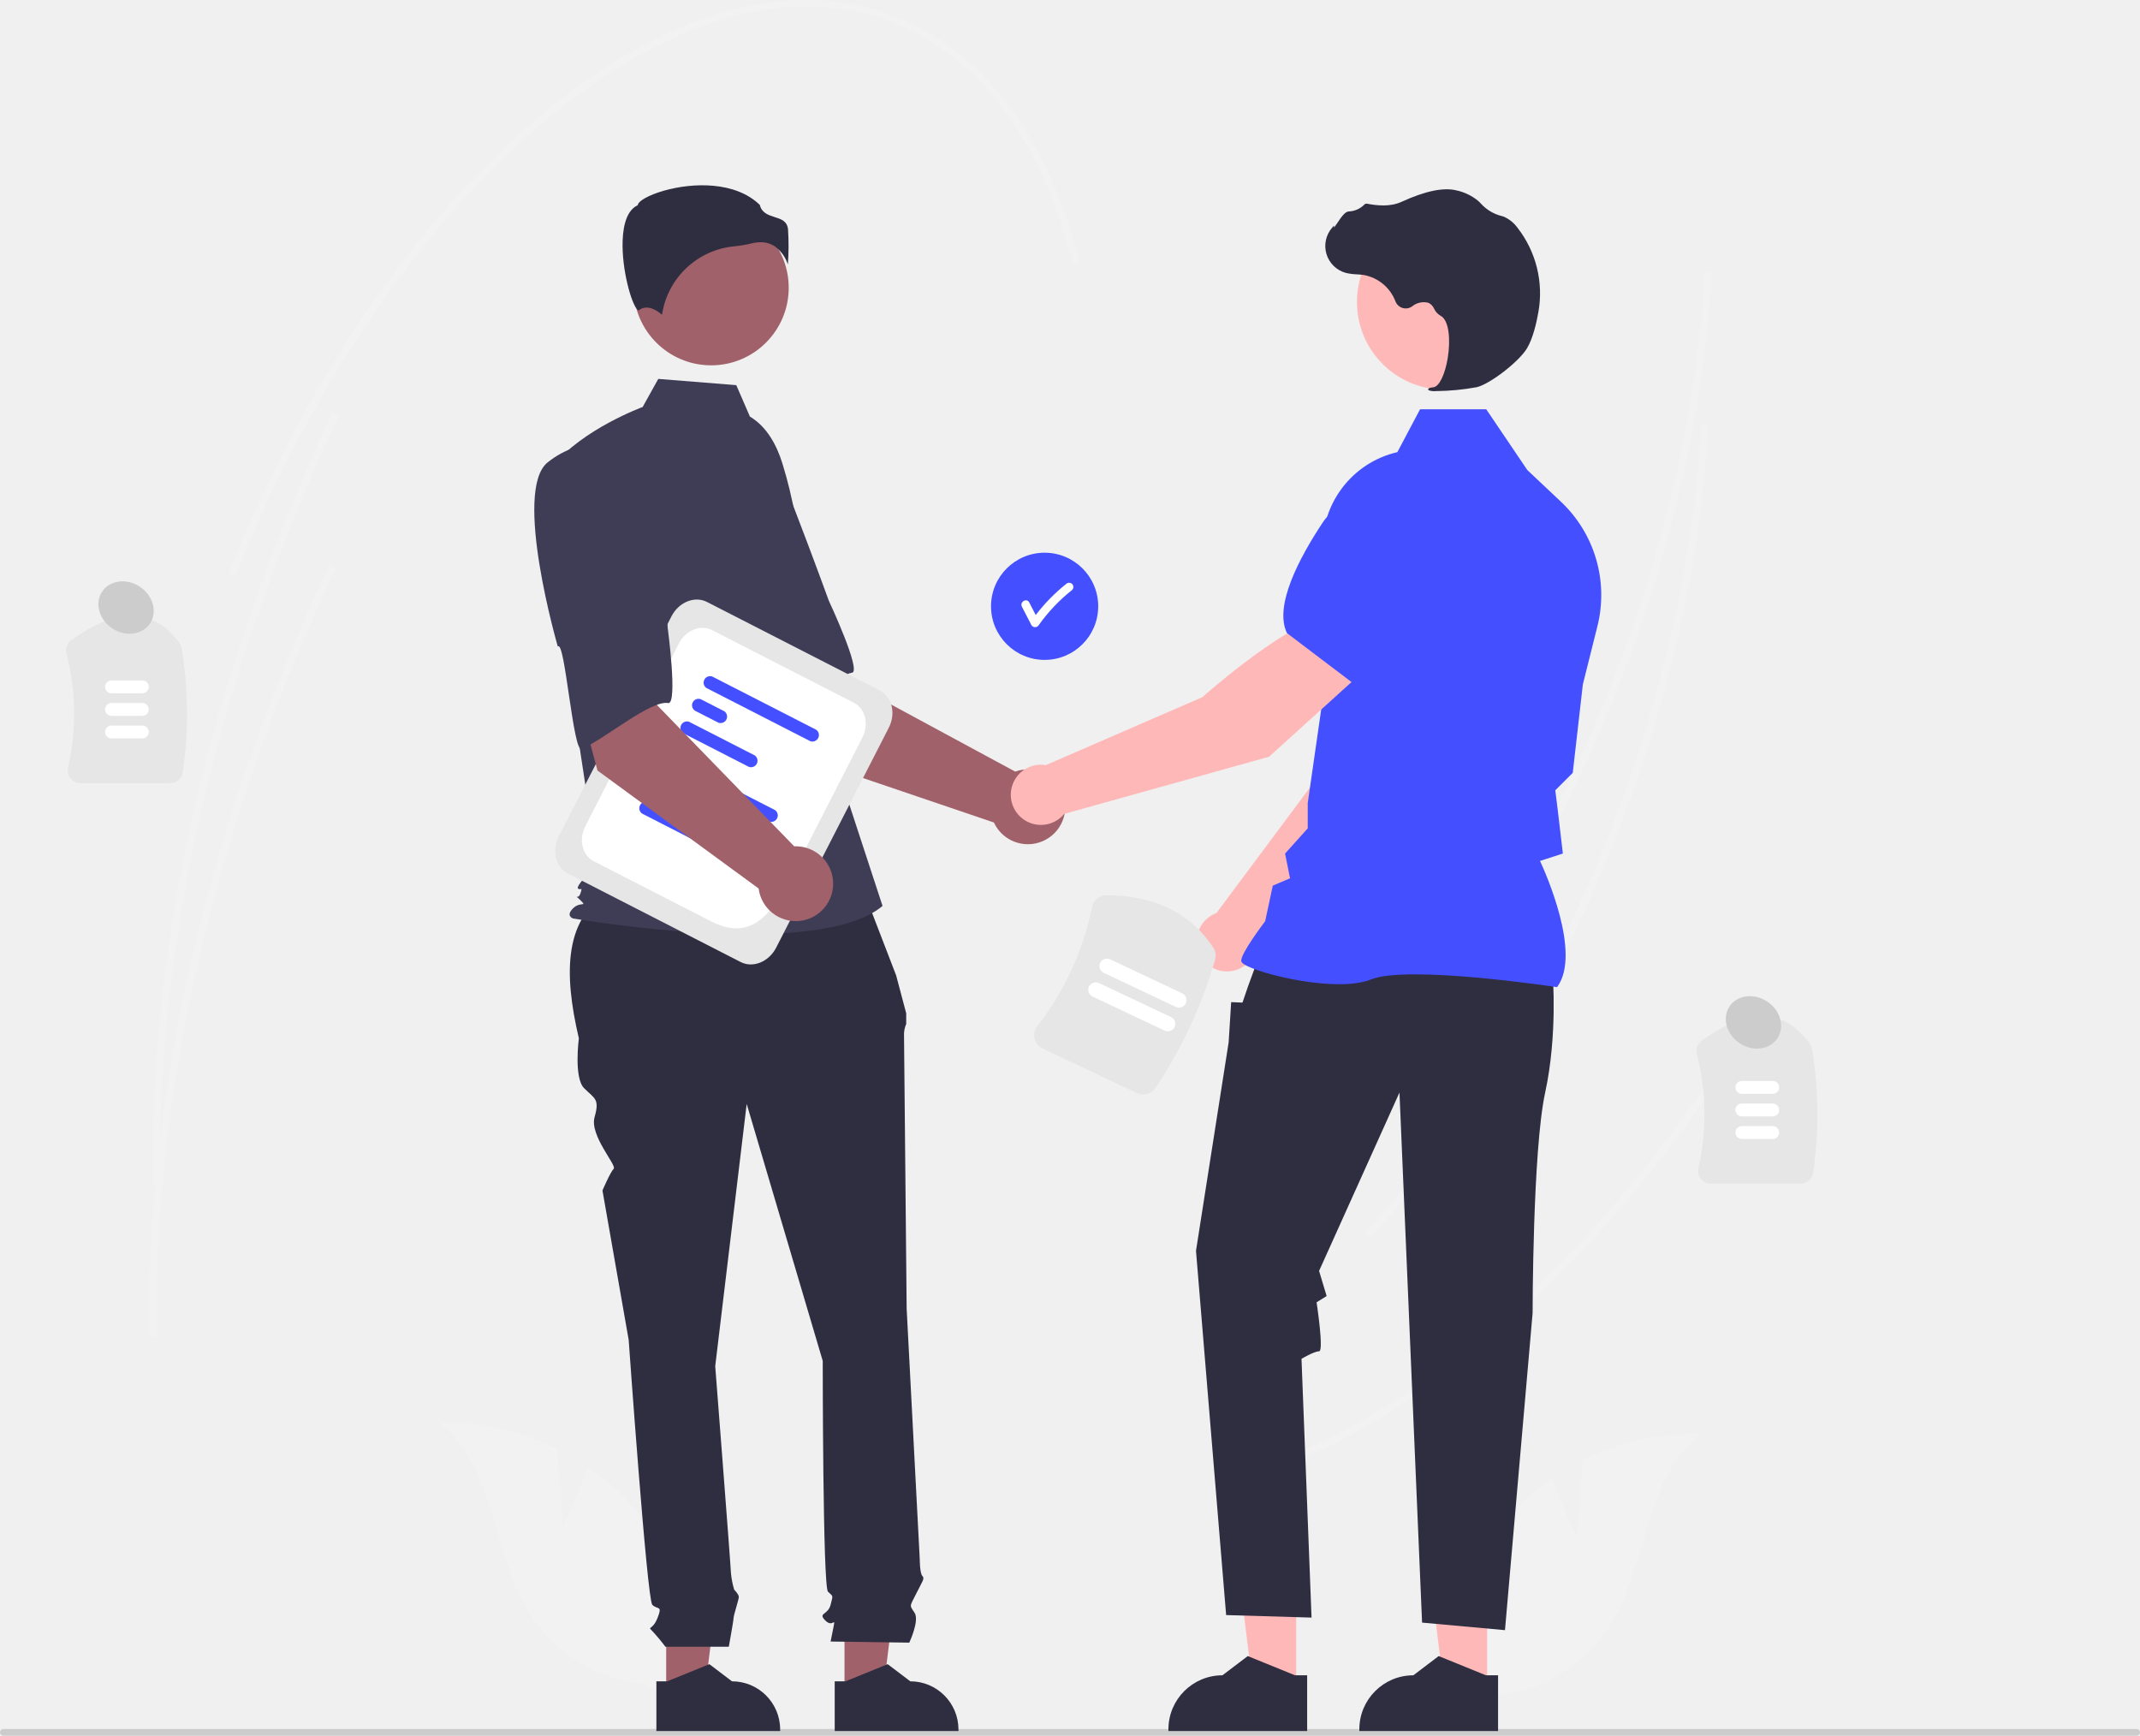
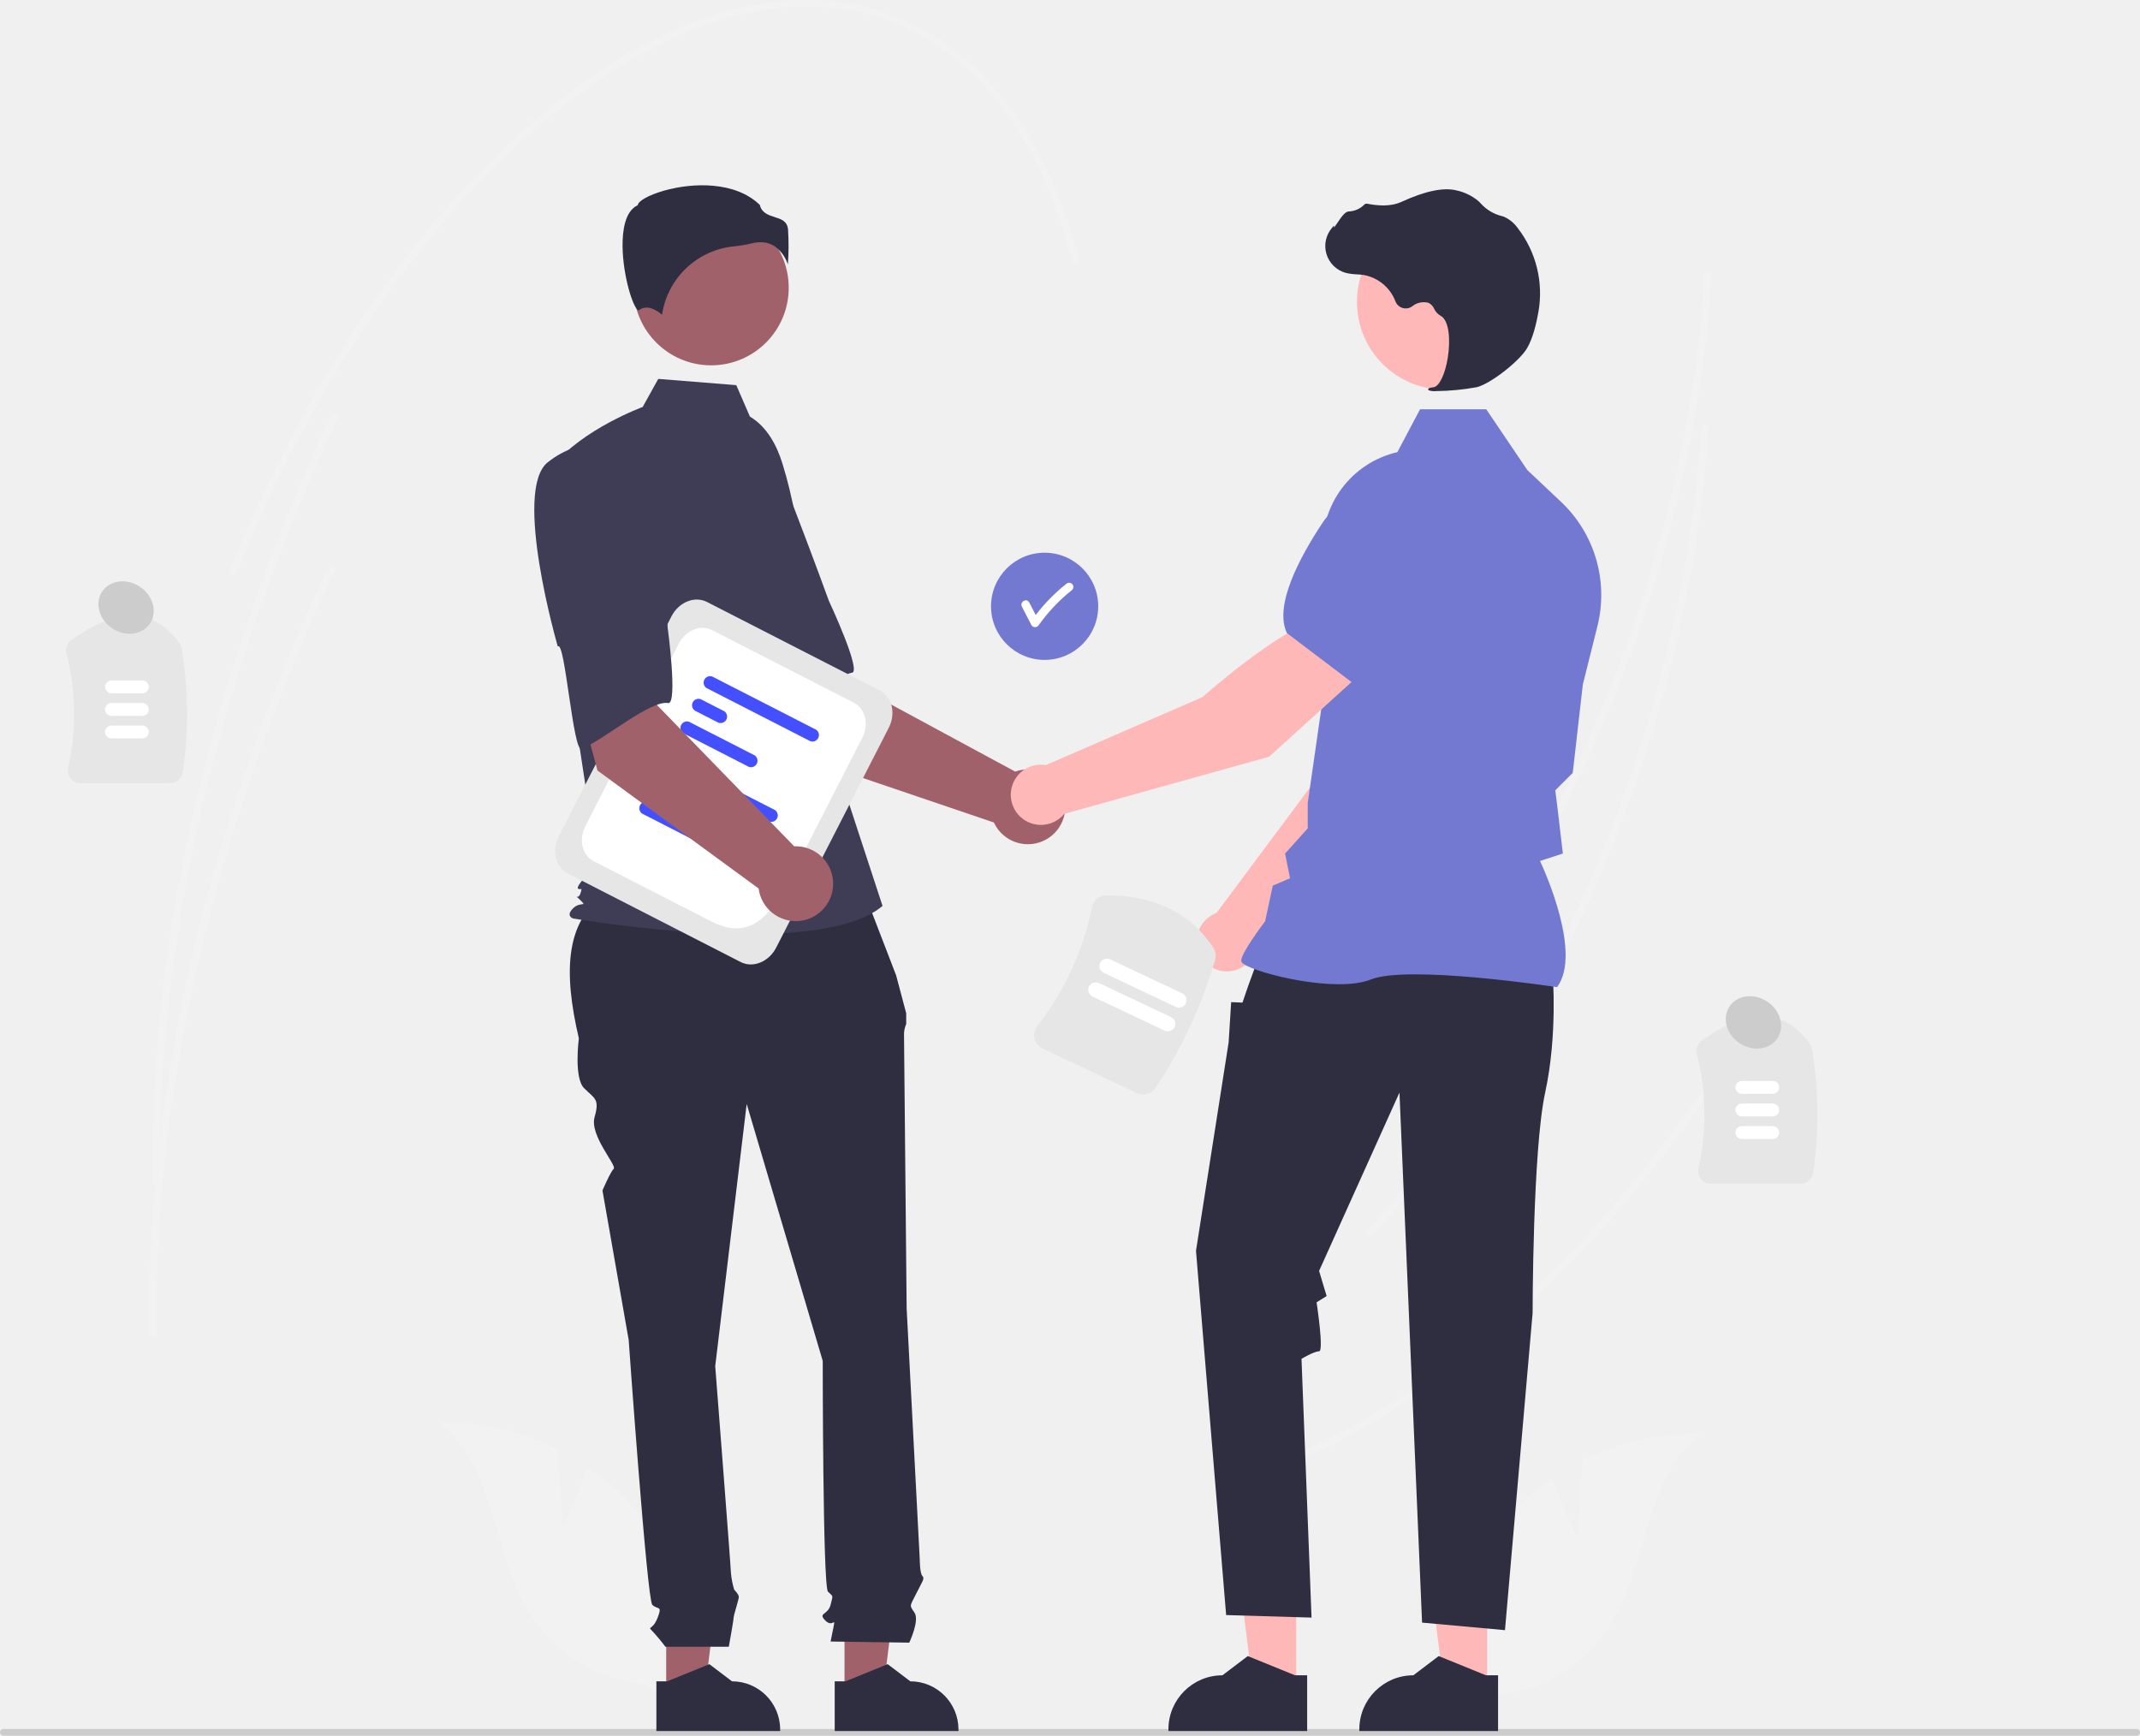
- <svg xmlns="http://www.w3.org/2000/svg" data-name="Layer 1" width="758.67" height="615.326" viewBox="0 0 758.67 615.326">
-   <path d="M826.33,254.42c-3.941,43.423-15.169,89.211-32.778,133.39-21.775,54.633-51.526,102.754-86.037,139.159l-1.915-1.67c34.344-36.231,63.959-84.139,85.643-138.546,19.597-49.167,31.254-100.332,33.724-147.942l2.447.41Q827.027,246.764,826.33,254.42Z" transform="translate(-220.665 -142.3368)" fill="#f2f2f2" />
-   <path d="M842.027,506.615c-48.472,77.116-107.28,132.216-165.59,155.148l-1.18-2.163C733.164,636.826,791.627,582.009,839.878,505.245Z" transform="translate(-220.665 -142.3368)" fill="#f2f2f2" />
-   <path d="M825.154,308.484c-3.941,43.423-15.169,89.211-32.778,133.39C770.601,496.506,740.85,544.627,706.34,581.033l-1.915-1.67c34.344-36.231,63.959-84.139,85.643-138.546,19.597-49.167,31.254-100.332,33.724-147.942l2.447.41Q825.85,300.827,825.154,308.484Z" transform="translate(-220.665 -142.3368)" fill="#f2f2f2" />
-   <path d="M280.991,419.965H249.187a4.501,4.501,0,0,1-3.535-1.703,4.408,4.408,0,0,1-.863-3.746,86.49,86.49,0,0,0-.555-40.536,4.509,4.509,0,0,1,1.75-4.738c16.354-11.762,29.232-11.42,38.279,1.016a4.519,4.519,0,0,1,.791,1.91,141.54,141.54,0,0,1,.396,43.925A4.491,4.491,0,0,1,280.991,419.965Z" transform="translate(-220.665 -142.3368)" fill="#e6e6e6" />
-   <path d="M271.131,388.116H260.19a2.281,2.281,0,0,1,0-4.562h10.941a2.281,2.281,0,0,1,0,4.562Z" transform="translate(-220.665 -142.3368)" fill="#fff" />
-   <path d="M271.131,396.116H260.19a2.281,2.281,0,0,1,0-4.562h10.941a2.281,2.281,0,0,1,0,4.562Z" transform="translate(-220.665 -142.3368)" fill="#fff" />
-   <path d="M271.131,404.116H260.19a2.281,2.281,0,0,1,0-4.562h10.941a2.281,2.281,0,0,1,0,4.562Z" transform="translate(-220.665 -142.3368)" fill="#fff" />
-   <path d="M858.991,561.965H827.187a4.501,4.501,0,0,1-3.535-1.703,4.408,4.408,0,0,1-.863-3.746,86.49,86.49,0,0,0-.555-40.536,4.509,4.509,0,0,1,1.75-4.738c16.354-11.762,29.232-11.42,38.279,1.016a4.519,4.519,0,0,1,.791,1.91,141.54,141.54,0,0,1,.396,43.925A4.491,4.491,0,0,1,858.991,561.965Z" transform="translate(-220.665 -142.3368)" fill="#e6e6e6" />
-   <path d="M849.131,530.116H838.19a2.281,2.281,0,0,1,0-4.562h10.941a2.281,2.281,0,0,1,0,4.562Z" transform="translate(-220.665 -142.3368)" fill="#fff" />
-   <path d="M849.131,538.116H838.19a2.281,2.281,0,0,1,0-4.562h10.941a2.281,2.281,0,0,1,0,4.562Z" transform="translate(-220.665 -142.3368)" fill="#fff" />
-   <path d="M849.131,546.116H838.19a2.281,2.281,0,0,1,0-4.562h10.941a2.281,2.281,0,0,1,0,4.562Z" transform="translate(-220.665 -142.3368)" fill="#fff" />
-   <path d="M979.335,756.473a1.186,1.186,0,0,1-1.19,1.19H221.855a1.19,1.19,0,0,1,0-2.38h756.29A1.187,1.187,0,0,1,979.335,756.473Z" transform="translate(-220.665 -142.3368)" fill="#ccc" />
-   <path d="M420.168,683.613,418.185,656.024a89.244,89.244,0,0,0-41.899-9.396c20.432,15.793,18.795,47.358,32.945,68.96a53.681,53.681,0,0,0,40.028,23.722L466.263,749.092a89.952,89.952,0,0,0-20.944-72.346A86.888,86.888,0,0,0,428.951,662.351C425.234,673.022,420.168,683.613,420.168,683.613Z" transform="translate(-220.665 -142.3368)" fill="#f2f2f2" />
-   <path d="M779.832,687.613l1.984-27.589a89.244,89.244,0,0,1,41.899-9.396c-20.432,15.793-18.795,47.358-32.945,68.96a53.681,53.681,0,0,1-40.028,23.722L733.737,753.092a89.952,89.952,0,0,1,20.944-72.346A86.888,86.888,0,0,1,771.049,666.351C774.766,677.022,779.832,687.613,779.832,687.613Z" transform="translate(-220.665 -142.3368)" fill="#f2f2f2" />
-   <circle cx="370.335" cy="214.942" r="19" fill="#4450ff" />
-   <path d="M600.753,349.361a1.537,1.537,0,0,0-2.121,0,62.934,62.934,0,0,0-10.782,11.013q-1.152-2.23-2.305-4.459c-.887-1.716-3.476-.2-2.59,1.514q1.685,3.261,3.371,6.522a1.518,1.518,0,0,0,2.59,0,60.748,60.748,0,0,1,11.837-12.469A1.509,1.509,0,0,0,600.753,349.361Z" transform="translate(-220.665 -142.3368)" fill="#fff" />
-   <path d="M505.985,411.156,477.333,366.161l33.178-17.768,8.708,34.33,61.355,33.155a13.266,13.266,0,1,1-7.55,18.048Z" transform="translate(-220.665 -142.3368)" fill="#a0616a" />
-   <path d="M456.4,312.193c-9.002,13.218,22.99,61.263,22.99,61.263,1.559-3.359,16.457,34.366,18.952,32.138,7.092-6.334,18.194-23.976,24.365-24.763,3.529-.45-8.185-25.478-8.185-25.478s-5.354-14.779-12.618-33.659a33.903,33.903,0,0,0-24.626-21.535S465.403,298.975,456.4,312.193Z" transform="translate(-220.665 -142.3368)" fill="#3f3d56" />
-   <polygon points="236.175 600.491 249.782 600.49 256.255 548.005 236.172 548.006 236.175 600.491" fill="#a0616a" />
-   <path d="M453.368,738.385l3.83-0,14.953-6.081,8.014,6.08h.001a17.078,17.078,0,0,1,17.077,17.077v.555l-43.875.002Z" transform="translate(-220.665 -142.3368)" fill="#2f2e41" />
-   <polygon points="299.391 600.491 312.998 600.49 319.472 548.005 299.389 548.006 299.391 600.491" fill="#a0616a" />
-   <path d="M516.585,738.385l3.83-0,14.953-6.081,8.014,6.08h.001a17.078,17.078,0,0,1,17.077,17.077v.555l-43.875.002Z" transform="translate(-220.665 -142.3368)" fill="#2f2e41" />
-   <path d="M525.946,455.889l-88.507,2.213c-16.809,9.13-17.065,28.891-11.557,52.352,0,0-1.859,13.945,1.859,17.663s5.578,3.719,3.719,10.226,7.964,17.136,6.771,18.33-3.982,7.701-3.982,7.701l9.297,52.99s6.508,92.036,8.367,93.895,3.719,0,1.859,4.648-3.719,2.789-1.859,4.648a68.471,68.471,0,0,1,4.648,5.578h22.476s1.695-9.297,1.695-10.226,1.859-6.508,1.859-7.437-1.643-2.573-1.643-2.573a30.585,30.585,0,0,1-1.146-5.794c0-1.859-5.578-73.443-5.578-73.443L485.38,533.695l26.96,91.106s0,79.95,1.859,81.81,1.859.93.93,4.648-4.648,2.789-1.859,5.578,3.719-1.859,2.789,2.789l-.93,4.648,27.89.399s3.719-7.836,1.859-10.625-1.748-2.028.521-6.592,3.198-5.494,2.268-6.423-.93-5.874-.93-5.874l-4.648-88.951s-.93-93.895-.93-96.684a9.273,9.273,0,0,1,.772-4.182V501.556l-3.561-13.414Z" transform="translate(-220.665 -142.3368)" fill="#2f2e41" />
-   <circle cx="252.113" cy="102.015" r="27.5" fill="#a0616a" />
-   <path d="M486.528,290.027c5.924,3.522,9.468,9.993,11.503,16.579a157.109,157.109,0,0,1,6.751,37.537l2.149,38.141,26.613,81.214c-23.064,19.516-109.759,4.435-109.759,4.435s-2.661-.887,0-3.548,5.252-.304,2.591-2.965-.827.304.06-2.358,0-.887-.887-1.774,6.867-8.871,6.867-8.871L425.319,401.8l-8.871-94.031c10.645-13.306,32.054-21.15,32.054-21.15l5.532-9.957,27.659,2.213Z" transform="translate(-220.665 -142.3368)" fill="#3f3d56" />
-   <path d="M495.448,229.742a12.744,12.744,0,0,1,4.527,6.36A89.513,89.513,0,0,0,500.034,223.623c-.324-2.92-2.38-3.577-4.761-4.338-2.15-.688-4.581-1.464-5.236-4.299-8.644-8.409-23.692-7.985-33.991-5.052-5.667,1.614-8.927,3.688-9.219,4.903l-.06.25-.23.115c-4.368,2.184-5.218,9.081-5.162,14.482.106,10.176,3.62,21.733,5.599,22.672.105.05.131.03.177-.008h0c2.98-2.382,6.616.181,8.214,1.574A28.601,28.601,0,0,1,480.974,229.662a44.879,44.879,0,0,0,6.172-1.035,12.995,12.995,0,0,1,3.153-.414A8.974,8.974,0,0,1,495.448,229.742Z" transform="translate(-220.665 -142.3368)" fill="#2f2e41" />
-   <path d="M666.162,477.801l52.899-53.718,13.937-42.963-22.428-9.072c-11.11,11.207-22.547,45.515-22.547,45.515l-36.106,48.458c-.288.107-.576.22-.859.354A10.687,10.687,0,1,0,666.162,477.801Z" transform="translate(-220.665 -142.3368)" fill="#ffb8b8" />
-   <path d="M704.453,376.963l28.363,8.205.106-.02c10.426-2.024,18.673-19.35,23.755-33.529a19.596,19.596,0,0,0-10.615-24.558h0a19.639,19.639,0,0,0-20.495,3.125L711.425,342.363Z" transform="translate(-220.665 -142.3368)" fill="#4450ff" />
-   <polygon points="459.521 598.895 444.267 598.894 437.011 540.059 459.523 540.06 459.521 598.895" fill="#ffb8b8" />
-   <path d="M684.077,736.251l-4.293-0-16.762-6.817-8.984,6.816h-.001a19.145,19.145,0,0,0-19.144,19.144v.622l49.184.002Z" transform="translate(-220.665 -142.3368)" fill="#2f2e41" />
-   <polygon points="527.204 598.895 511.95 598.894 504.694 540.059 527.207 540.06 527.204 598.895" fill="#ffb8b8" />
-   <path d="M751.76,736.251l-4.293-0-16.762-6.817-8.984,6.816H721.719a19.145,19.145,0,0,0-19.144,19.144v.622l49.184.002Z" transform="translate(-220.665 -142.3368)" fill="#2f2e41" />
-   <path d="M771.128,487.806s1.781,21.374-2.672,41.857-4.453,78.17-4.453,78.17l-9.796,112.411-29.389-2.672-8.015-187.91-28.498,63.23,2.672,8.906-3.559,2.226s2.668,17.366.887,17.366-6.234,2.672-6.234,2.672l3.562,91.728-30.279-.891L644.667,585.769,656.245,511.852l.891-14.249,4.008.165,2.041-5.953,3.748-10.242Z" transform="translate(-220.665 -142.3368)" fill="#2f2e41" />
-   <path d="M772.667,492.296l.159-.223c8.477-11.868-4.272-40.386-6.195-44.52l8.099-2.628L772.906,429.422l-.864-6.911,6.19-6.19.017-.154,3.562-31.17,5.179-20.703a45.452,45.452,0,0,0-12.901-44.048l-11.972-11.288-14.55-21.529h-23.463l-8.045,15.196a34.199,34.199,0,0,0-26.46,34.916l1.823,39.855-7.138,49.623-.004,8.98-8.033,8.927,1.754,8.77-6.114,2.62-2.7,12.597c-1.117,1.474-8.491,11.306-8.491,13.994,0,.404.298.794.937,1.226,5.025,3.403,32.8,10.34,45.092,5.421,13.094-5.236,65.145,2.619,65.67,2.699Z" transform="translate(-220.665 -142.3368)" fill="#4450ff" />
-   <circle cx="512.141" cy="107.068" r="31.074" fill="#ffb8b8" />
-   <path d="M729.829,280.982a84.513,84.513,0,0,0,14.346-1.375c4.687-1.08,15.027-9.076,17.846-13.799h0c2.094-3.51,3.35-8.938,4.036-12.874a37.779,37.779,0,0,0-7.379-29.811,11.936,11.936,0,0,0-4.926-3.989c-.174-.063-.354-.118-.534-.165a14.727,14.727,0,0,1-7.44-4.342,12.145,12.145,0,0,0-1.25-1.221,18.14,18.14,0,0,0-7.664-3.604c-4.529-1.088-11.006.275-19.253,4.054-4.143,1.899-8.742,1.369-12.286.695a1.154,1.154,0,0,0-1.076.4,8.144,8.144,0,0,1-5.476,2.349c-1.258.088-2.535,1.866-4.074,4.182-.349.526-.757,1.139-1.052,1.514l-.059-.703-.692.804a9.883,9.883,0,0,0,4.876,15.981,19.273,19.273,0,0,0,3.891.517c.795.051,1.617.103,2.407.22a14.9,14.9,0,0,1,11.318,9.38,3.897,3.897,0,0,0,5.928,1.739,6.438,6.438,0,0,1,5.837-1.219,4.274,4.274,0,0,1,1.944,2.093,5.57,5.57,0,0,0,2.176,2.41c3.235,1.564,3.644,8.85,2.654,14.959-.954,5.888-3.03,10.184-5.047,10.445-1.553.201-1.729.317-1.834.595l-.094.249.181.226A6.364,6.364,0,0,0,729.829,280.982Z" transform="translate(-220.665 -142.3368)" fill="#2f2e41" />
-   <path d="M704.048,380.286,689.111,361.254c-15.215,4.19-42.211,28.253-42.211,28.253l-55.442,24.059a10.681,10.681,0,1,0,6.489,17.307l72.627-20.262Z" transform="translate(-220.665 -142.3368)" fill="#ffb8b8" />
-   <path d="M700.468,384.637l23.568-26.273,1.309-18.616a19.641,19.641,0,0,0-9.747-18.298h0a19.595,19.595,0,0,0-26.032,6.171c-8.328,12.551-17.286,29.52-12.677,39.087l.047.097Z" transform="translate(-220.665 -142.3368)" fill="#4450ff" />
-   <path d="M483.244,483.387,421.99,452.015c-4.357-2.231-5.8-8.15-3.217-13.194L458.712,360.838c2.583-5.044,8.229-7.332,12.586-5.1l61.254,31.371c4.357,2.231,5.8,8.15,3.217,13.194l-39.939,77.984C493.248,483.33,487.601,485.618,483.244,483.387Z" transform="translate(-220.665 -142.3368)" fill="#e6e6e6" />
-   <path d="M472.778,468.965l-41.617-21.314c-4.081-2.09-5.433-7.633-3.013-12.357l33.181-64.788c2.419-4.724,7.707-6.866,11.788-4.776l50.265,25.743c4.081,2.09,5.432,7.633,3.013,12.356l-18.026,35.196C497.593,460.066,490.955,478.274,472.778,468.965Z" transform="translate(-220.665 -142.3368)" fill="#fff" />
-   <path d="M493.355,433.585l-36.861-18.878a2.305,2.305,0,0,1,2.08-4.06l36.861,18.878a2.305,2.305,0,0,1-2.08,4.06Z" transform="translate(-220.665 -142.3368)" fill="#4450ff" />
-   <path d="M460.797,427.037l-8.412-4.308a2.306,2.306,0,0,1,2.08-4.061l8.412,4.308a2.306,2.306,0,0,1-2.08,4.061Z" transform="translate(-220.665 -142.3368)" fill="#4450ff" />
-   <path d="M471.587,442.69,448.276,430.751a2.306,2.306,0,0,1,2.08-4.061l23.311,11.939a2.306,2.306,0,0,1-2.08,4.061Z" transform="translate(-220.665 -142.3368)" fill="#4450ff" />
-   <path d="M507.942,405.103l-36.861-18.878a2.305,2.305,0,0,1,2.08-4.06l36.861,18.878a2.305,2.305,0,0,1-2.08,4.06Z" transform="translate(-220.665 -142.3368)" fill="#4450ff" />
-   <path d="M475.384,398.555l-8.412-4.308a2.306,2.306,0,0,1,2.08-4.061l8.412,4.308a2.306,2.306,0,0,1-2.08,4.061Z" transform="translate(-220.665 -142.3368)" fill="#4450ff" />
-   <path d="M486.174,414.208,462.863,402.269a2.306,2.306,0,0,1,2.08-4.061l23.311,11.939a2.306,2.306,0,0,1-2.08,4.061Z" transform="translate(-220.665 -142.3368)" fill="#4450ff" />
-   <path d="M432.485,415.494l-13.838-51.517,36.979-7L453.638,392.338l48.588,50.03a13.266,13.266,0,1,1-12.615,14.953Z" transform="translate(-220.665 -142.3368)" fill="#a0616a" />
-   <path d="M414.863,306.216c-12.552,9.909,3.559,65.338,3.559,65.338,2.494-2.737,5.393,37.72,8.442,36.342,8.665-3.915,24.547-17.416,30.67-16.316,3.502.629-.167-26.76-.167-26.76s-.675-15.705-1.943-35.894a33.903,33.903,0,0,0-17.034-27.93S427.415,296.306,414.863,306.216Z" transform="translate(-220.665 -142.3368)" fill="#3f3d56" />
-   <path d="M623.719,529.841l-33.426-15.784a5.231,5.231,0,0,1-2.87-3.544,5.124,5.124,0,0,1,.952-4.365,100.58,100.58,0,0,0,19.413-42.254,5.197,5.197,0,0,1,5.092-4.19c17.048.058,29.789,6.283,37.868,18.499a5.261,5.261,0,0,1,.688,4.376,164.527,164.527,0,0,1-21.108,45.407A5.22,5.22,0,0,1,623.719,529.841Z" transform="translate(-220.665 -142.3368)" fill="#e6e6e6" />
-   <path d="M633.552,507.703,607.994,495.634a2.651,2.651,0,1,1,2.264-4.795l25.558,12.069a2.651,2.651,0,1,1-2.264,4.795Z" transform="translate(-220.665 -142.3368)" fill="#fff" />
-   <path d="M637.522,499.295,611.964,487.226a2.651,2.651,0,0,1,2.264-4.795l25.558,12.069a2.651,2.651,0,0,1-2.264,4.795Z" transform="translate(-220.665 -142.3368)" fill="#fff" />
-   <path d="M603.371,235.352l-2.379.261c-10.607-41.684-31.168-70.563-59.462-83.514-35.968-16.463-80.443-5.408-125.234,31.13-45.018,36.724-84.872,94.733-112.217,163.343l-2.308-1.056c27.466-68.909,67.523-127.198,112.794-164.127,45.498-37.115,90.881-48.252,127.79-31.357C571.459,163.353,592.558,192.857,603.371,235.352Z" transform="translate(-220.665 -142.3368)" fill="#f2f2f2" />
-   <path d="M340.897,289.64c-6.222,13.107-12.139,26.685-17.589,40.358-31.361,78.682-47.253,159.038-45.954,232.383l-2.451-.262c-1.3-73.619,14.638-154.251,46.097-233.178,5.465-13.711,11.4-27.328,17.64-40.472Z" transform="translate(-220.665 -142.3368)" fill="#f2f2f2" />
-   <path d="M339.721,343.704c-6.222,13.107-12.139,26.685-17.589,40.358-31.361,78.682-47.253,159.038-45.954,232.383l-2.451-.262c-1.3-73.619,14.638-154.251,46.097-233.178,5.465-13.711,11.4-27.328,17.64-40.472Z" transform="translate(-220.665 -142.3368)" fill="#f2f2f2" />
-   <ellipse cx="265.356" cy="357.719" rx="8.857" ry="10.195" transform="translate(-400.121 238.1651) rotate(-56.36398)" fill="#ccc" />
-   <ellipse cx="842.298" cy="504.788" rx="8.857" ry="10.195" transform="translate(-265.2016 784.1168) rotate(-56.36398)" fill="#ccc" />
+ <svg xmlns="http://www.w3.org/2000/svg" data-name="Layer 1" width="758.67" height="615.326" viewBox="0 0 758.67 615.326" version="1.1" id="svg362">
+   <defs id="defs366" />
+   <path d="M826.33,254.42c-3.941,43.423-15.169,89.211-32.778,133.39-21.775,54.633-51.526,102.754-86.037,139.159l-1.915-1.67c34.344-36.231,63.959-84.139,85.643-138.546,19.597-49.167,31.254-100.332,33.724-147.942l2.447.41Q827.027,246.764,826.33,254.42Z" transform="translate(-220.665 -142.3368)" fill="#f2f2f2" id="path250" />
+   <path d="M842.027,506.615c-48.472,77.116-107.28,132.216-165.59,155.148l-1.18-2.163C733.164,636.826,791.627,582.009,839.878,505.245Z" transform="translate(-220.665 -142.3368)" fill="#f2f2f2" id="path252" />
+   <path d="M825.154,308.484c-3.941,43.423-15.169,89.211-32.778,133.39C770.601,496.506,740.85,544.627,706.34,581.033l-1.915-1.67c34.344-36.231,63.959-84.139,85.643-138.546,19.597-49.167,31.254-100.332,33.724-147.942l2.447.41Q825.85,300.827,825.154,308.484Z" transform="translate(-220.665 -142.3368)" fill="#f2f2f2" id="path254" />
+   <path d="M280.991,419.965H249.187a4.501,4.501,0,0,1-3.535-1.703,4.408,4.408,0,0,1-.863-3.746,86.49,86.49,0,0,0-.555-40.536,4.509,4.509,0,0,1,1.75-4.738c16.354-11.762,29.232-11.42,38.279,1.016a4.519,4.519,0,0,1,.791,1.91,141.54,141.54,0,0,1,.396,43.925A4.491,4.491,0,0,1,280.991,419.965Z" transform="translate(-220.665 -142.3368)" fill="#e6e6e6" id="path256" />
+   <path d="M271.131,388.116H260.19a2.281,2.281,0,0,1,0-4.562h10.941a2.281,2.281,0,0,1,0,4.562Z" transform="translate(-220.665 -142.3368)" fill="#fff" id="path258" />
+   <path d="M271.131,396.116H260.19a2.281,2.281,0,0,1,0-4.562h10.941a2.281,2.281,0,0,1,0,4.562Z" transform="translate(-220.665 -142.3368)" fill="#fff" id="path260" />
+   <path d="M271.131,404.116H260.19a2.281,2.281,0,0,1,0-4.562h10.941a2.281,2.281,0,0,1,0,4.562Z" transform="translate(-220.665 -142.3368)" fill="#fff" id="path262" />
+   <path d="M858.991,561.965H827.187a4.501,4.501,0,0,1-3.535-1.703,4.408,4.408,0,0,1-.863-3.746,86.49,86.49,0,0,0-.555-40.536,4.509,4.509,0,0,1,1.75-4.738c16.354-11.762,29.232-11.42,38.279,1.016a4.519,4.519,0,0,1,.791,1.91,141.54,141.54,0,0,1,.396,43.925A4.491,4.491,0,0,1,858.991,561.965Z" transform="translate(-220.665 -142.3368)" fill="#e6e6e6" id="path264" />
+   <path d="M849.131,530.116H838.19a2.281,2.281,0,0,1,0-4.562h10.941a2.281,2.281,0,0,1,0,4.562Z" transform="translate(-220.665 -142.3368)" fill="#fff" id="path266" />
+   <path d="M849.131,538.116H838.19a2.281,2.281,0,0,1,0-4.562h10.941a2.281,2.281,0,0,1,0,4.562Z" transform="translate(-220.665 -142.3368)" fill="#fff" id="path268" />
+   <path d="M849.131,546.116H838.19a2.281,2.281,0,0,1,0-4.562h10.941a2.281,2.281,0,0,1,0,4.562Z" transform="translate(-220.665 -142.3368)" fill="#fff" id="path270" />
+   <path d="M979.335,756.473a1.186,1.186,0,0,1-1.19,1.19H221.855a1.19,1.19,0,0,1,0-2.38h756.29A1.187,1.187,0,0,1,979.335,756.473Z" transform="translate(-220.665 -142.3368)" fill="#ccc" id="path272" />
+   <path d="M420.168,683.613,418.185,656.024a89.244,89.244,0,0,0-41.899-9.396c20.432,15.793,18.795,47.358,32.945,68.96a53.681,53.681,0,0,0,40.028,23.722L466.263,749.092a89.952,89.952,0,0,0-20.944-72.346A86.888,86.888,0,0,0,428.951,662.351C425.234,673.022,420.168,683.613,420.168,683.613Z" transform="translate(-220.665 -142.3368)" fill="#f2f2f2" id="path274" />
+   <path d="M779.832,687.613l1.984-27.589a89.244,89.244,0,0,1,41.899-9.396c-20.432,15.793-18.795,47.358-32.945,68.96a53.681,53.681,0,0,1-40.028,23.722L733.737,753.092a89.952,89.952,0,0,1,20.944-72.346A86.888,86.888,0,0,1,771.049,666.351C774.766,677.022,779.832,687.613,779.832,687.613Z" transform="translate(-220.665 -142.3368)" fill="#f2f2f2" id="path276" />
+   <circle cx="370.335" cy="214.942" r="19" fill="#4450ff" id="circle278" style="fill:#7379d0;fill-opacity:1" />
+   <path d="M600.753,349.361a1.537,1.537,0,0,0-2.121,0,62.934,62.934,0,0,0-10.782,11.013q-1.152-2.23-2.305-4.459c-.887-1.716-3.476-.2-2.59,1.514q1.685,3.261,3.371,6.522a1.518,1.518,0,0,0,2.59,0,60.748,60.748,0,0,1,11.837-12.469A1.509,1.509,0,0,0,600.753,349.361Z" transform="translate(-220.665 -142.3368)" fill="#fff" id="path280" />
+   <path d="M505.985,411.156,477.333,366.161l33.178-17.768,8.708,34.33,61.355,33.155a13.266,13.266,0,1,1-7.55,18.048Z" transform="translate(-220.665 -142.3368)" fill="#a0616a" id="path282" />
+   <path d="M456.4,312.193c-9.002,13.218,22.99,61.263,22.99,61.263,1.559-3.359,16.457,34.366,18.952,32.138,7.092-6.334,18.194-23.976,24.365-24.763,3.529-.45-8.185-25.478-8.185-25.478s-5.354-14.779-12.618-33.659a33.903,33.903,0,0,0-24.626-21.535S465.403,298.975,456.4,312.193Z" transform="translate(-220.665 -142.3368)" fill="#3f3d56" id="path284" />
+   <polygon points="236.175 600.491 249.782 600.49 256.255 548.005 236.172 548.006 236.175 600.491" fill="#a0616a" id="polygon286" />
+   <path d="M453.368,738.385l3.83-0,14.953-6.081,8.014,6.08h.001a17.078,17.078,0,0,1,17.077,17.077v.555l-43.875.002Z" transform="translate(-220.665 -142.3368)" fill="#2f2e41" id="path288" />
+   <polygon points="299.391 600.491 312.998 600.49 319.472 548.005 299.389 548.006 299.391 600.491" fill="#a0616a" id="polygon290" />
+   <path d="M516.585,738.385l3.83-0,14.953-6.081,8.014,6.08h.001a17.078,17.078,0,0,1,17.077,17.077v.555l-43.875.002Z" transform="translate(-220.665 -142.3368)" fill="#2f2e41" id="path292" />
+   <path d="M525.946,455.889l-88.507,2.213c-16.809,9.13-17.065,28.891-11.557,52.352,0,0-1.859,13.945,1.859,17.663s5.578,3.719,3.719,10.226,7.964,17.136,6.771,18.33-3.982,7.701-3.982,7.701l9.297,52.99s6.508,92.036,8.367,93.895,3.719,0,1.859,4.648-3.719,2.789-1.859,4.648a68.471,68.471,0,0,1,4.648,5.578h22.476s1.695-9.297,1.695-10.226,1.859-6.508,1.859-7.437-1.643-2.573-1.643-2.573a30.585,30.585,0,0,1-1.146-5.794c0-1.859-5.578-73.443-5.578-73.443L485.38,533.695l26.96,91.106s0,79.95,1.859,81.81,1.859.93.93,4.648-4.648,2.789-1.859,5.578,3.719-1.859,2.789,2.789l-.93,4.648,27.89.399s3.719-7.836,1.859-10.625-1.748-2.028.521-6.592,3.198-5.494,2.268-6.423-.93-5.874-.93-5.874l-4.648-88.951s-.93-93.895-.93-96.684a9.273,9.273,0,0,1,.772-4.182V501.556l-3.561-13.414Z" transform="translate(-220.665 -142.3368)" fill="#2f2e41" id="path294" />
+   <circle cx="252.113" cy="102.015" r="27.5" fill="#a0616a" id="circle296" />
+   <path d="M486.528,290.027c5.924,3.522,9.468,9.993,11.503,16.579a157.109,157.109,0,0,1,6.751,37.537l2.149,38.141,26.613,81.214c-23.064,19.516-109.759,4.435-109.759,4.435s-2.661-.887,0-3.548,5.252-.304,2.591-2.965-.827.304.06-2.358,0-.887-.887-1.774,6.867-8.871,6.867-8.871L425.319,401.8l-8.871-94.031c10.645-13.306,32.054-21.15,32.054-21.15l5.532-9.957,27.659,2.213Z" transform="translate(-220.665 -142.3368)" fill="#3f3d56" id="path298" />
+   <path d="M495.448,229.742a12.744,12.744,0,0,1,4.527,6.36A89.513,89.513,0,0,0,500.034,223.623c-.324-2.92-2.38-3.577-4.761-4.338-2.15-.688-4.581-1.464-5.236-4.299-8.644-8.409-23.692-7.985-33.991-5.052-5.667,1.614-8.927,3.688-9.219,4.903l-.06.25-.23.115c-4.368,2.184-5.218,9.081-5.162,14.482.106,10.176,3.62,21.733,5.599,22.672.105.05.131.03.177-.008h0c2.98-2.382,6.616.181,8.214,1.574A28.601,28.601,0,0,1,480.974,229.662a44.879,44.879,0,0,0,6.172-1.035,12.995,12.995,0,0,1,3.153-.414A8.974,8.974,0,0,1,495.448,229.742Z" transform="translate(-220.665 -142.3368)" fill="#2f2e41" id="path300" />
+   <path d="M666.162,477.801l52.899-53.718,13.937-42.963-22.428-9.072c-11.11,11.207-22.547,45.515-22.547,45.515l-36.106,48.458c-.288.107-.576.22-.859.354A10.687,10.687,0,1,0,666.162,477.801Z" transform="translate(-220.665 -142.3368)" fill="#ffb8b8" id="path302" />
+   <path d="M704.453,376.963l28.363,8.205.106-.02c10.426-2.024,18.673-19.35,23.755-33.529a19.596,19.596,0,0,0-10.615-24.558h0a19.639,19.639,0,0,0-20.495,3.125L711.425,342.363Z" transform="translate(-220.665 -142.3368)" fill="#4450ff" id="path304" />
+   <polygon points="459.521 598.895 444.267 598.894 437.011 540.059 459.523 540.06 459.521 598.895" fill="#ffb8b8" id="polygon306" />
+   <path d="M684.077,736.251l-4.293-0-16.762-6.817-8.984,6.816h-.001a19.145,19.145,0,0,0-19.144,19.144v.622l49.184.002Z" transform="translate(-220.665 -142.3368)" fill="#2f2e41" id="path308" />
+   <polygon points="527.204 598.895 511.95 598.894 504.694 540.059 527.207 540.06 527.204 598.895" fill="#ffb8b8" id="polygon310" />
+   <path d="M751.76,736.251l-4.293-0-16.762-6.817-8.984,6.816H721.719a19.145,19.145,0,0,0-19.144,19.144v.622l49.184.002Z" transform="translate(-220.665 -142.3368)" fill="#2f2e41" id="path312" />
+   <path d="M771.128,487.806s1.781,21.374-2.672,41.857-4.453,78.17-4.453,78.17l-9.796,112.411-29.389-2.672-8.015-187.91-28.498,63.23,2.672,8.906-3.559,2.226s2.668,17.366.887,17.366-6.234,2.672-6.234,2.672l3.562,91.728-30.279-.891L644.667,585.769,656.245,511.852l.891-14.249,4.008.165,2.041-5.953,3.748-10.242Z" transform="translate(-220.665 -142.3368)" fill="#2f2e41" id="path314" />
+   <path d="M772.667,492.296l.159-.223c8.477-11.868-4.272-40.386-6.195-44.52l8.099-2.628L772.906,429.422l-.864-6.911,6.19-6.19.017-.154,3.562-31.17,5.179-20.703a45.452,45.452,0,0,0-12.901-44.048l-11.972-11.288-14.55-21.529h-23.463l-8.045,15.196a34.199,34.199,0,0,0-26.46,34.916l1.823,39.855-7.138,49.623-.004,8.98-8.033,8.927,1.754,8.77-6.114,2.62-2.7,12.597c-1.117,1.474-8.491,11.306-8.491,13.994,0,.404.298.794.937,1.226,5.025,3.403,32.8,10.34,45.092,5.421,13.094-5.236,65.145,2.619,65.67,2.699Z" transform="translate(-220.665 -142.3368)" fill="#4450ff" id="path316" style="fill:#7379d0;fill-opacity:1" />
+   <circle cx="512.141" cy="107.068" r="31.074" fill="#ffb8b8" id="circle318" />
+   <path d="M729.829,280.982a84.513,84.513,0,0,0,14.346-1.375c4.687-1.08,15.027-9.076,17.846-13.799h0c2.094-3.51,3.35-8.938,4.036-12.874a37.779,37.779,0,0,0-7.379-29.811,11.936,11.936,0,0,0-4.926-3.989c-.174-.063-.354-.118-.534-.165a14.727,14.727,0,0,1-7.44-4.342,12.145,12.145,0,0,0-1.25-1.221,18.14,18.14,0,0,0-7.664-3.604c-4.529-1.088-11.006.275-19.253,4.054-4.143,1.899-8.742,1.369-12.286.695a1.154,1.154,0,0,0-1.076.4,8.144,8.144,0,0,1-5.476,2.349c-1.258.088-2.535,1.866-4.074,4.182-.349.526-.757,1.139-1.052,1.514l-.059-.703-.692.804a9.883,9.883,0,0,0,4.876,15.981,19.273,19.273,0,0,0,3.891.517c.795.051,1.617.103,2.407.22a14.9,14.9,0,0,1,11.318,9.38,3.897,3.897,0,0,0,5.928,1.739,6.438,6.438,0,0,1,5.837-1.219,4.274,4.274,0,0,1,1.944,2.093,5.57,5.57,0,0,0,2.176,2.41c3.235,1.564,3.644,8.85,2.654,14.959-.954,5.888-3.03,10.184-5.047,10.445-1.553.201-1.729.317-1.834.595l-.094.249.181.226A6.364,6.364,0,0,0,729.829,280.982Z" transform="translate(-220.665 -142.3368)" fill="#2f2e41" id="path320" />
+   <path d="M704.048,380.286,689.111,361.254c-15.215,4.19-42.211,28.253-42.211,28.253l-55.442,24.059a10.681,10.681,0,1,0,6.489,17.307l72.627-20.262Z" transform="translate(-220.665 -142.3368)" fill="#ffb8b8" id="path322" />
+   <path d="M700.468,384.637l23.568-26.273,1.309-18.616a19.641,19.641,0,0,0-9.747-18.298h0a19.595,19.595,0,0,0-26.032,6.171c-8.328,12.551-17.286,29.52-12.677,39.087l.047.097Z" transform="translate(-220.665 -142.3368)" fill="#4450ff" id="path324" style="fill:#7379d0;fill-opacity:1" />
+   <path d="M483.244,483.387,421.99,452.015c-4.357-2.231-5.8-8.15-3.217-13.194L458.712,360.838c2.583-5.044,8.229-7.332,12.586-5.1l61.254,31.371c4.357,2.231,5.8,8.15,3.217,13.194l-39.939,77.984C493.248,483.33,487.601,485.618,483.244,483.387Z" transform="translate(-220.665 -142.3368)" fill="#e6e6e6" id="path326" />
+   <path d="M472.778,468.965l-41.617-21.314c-4.081-2.09-5.433-7.633-3.013-12.357l33.181-64.788c2.419-4.724,7.707-6.866,11.788-4.776l50.265,25.743c4.081,2.09,5.432,7.633,3.013,12.356l-18.026,35.196C497.593,460.066,490.955,478.274,472.778,468.965Z" transform="translate(-220.665 -142.3368)" fill="#fff" id="path328" />
+   <path d="M493.355,433.585l-36.861-18.878a2.305,2.305,0,0,1,2.08-4.06l36.861,18.878a2.305,2.305,0,0,1-2.08,4.06Z" transform="translate(-220.665 -142.3368)" fill="#4450ff" id="path330" />
+   <path d="M460.797,427.037l-8.412-4.308a2.306,2.306,0,0,1,2.08-4.061l8.412,4.308a2.306,2.306,0,0,1-2.08,4.061Z" transform="translate(-220.665 -142.3368)" fill="#4450ff" id="path332" />
+   <path d="M471.587,442.69,448.276,430.751a2.306,2.306,0,0,1,2.08-4.061l23.311,11.939a2.306,2.306,0,0,1-2.08,4.061Z" transform="translate(-220.665 -142.3368)" fill="#4450ff" id="path334" />
+   <path d="M507.942,405.103l-36.861-18.878a2.305,2.305,0,0,1,2.08-4.06l36.861,18.878a2.305,2.305,0,0,1-2.08,4.06Z" transform="translate(-220.665 -142.3368)" fill="#4450ff" id="path336" />
+   <path d="M475.384,398.555l-8.412-4.308a2.306,2.306,0,0,1,2.08-4.061l8.412,4.308a2.306,2.306,0,0,1-2.08,4.061Z" transform="translate(-220.665 -142.3368)" fill="#4450ff" id="path338" />
+   <path d="M486.174,414.208,462.863,402.269a2.306,2.306,0,0,1,2.08-4.061l23.311,11.939a2.306,2.306,0,0,1-2.08,4.061Z" transform="translate(-220.665 -142.3368)" fill="#4450ff" id="path340" />
+   <path d="M432.485,415.494l-13.838-51.517,36.979-7L453.638,392.338l48.588,50.03a13.266,13.266,0,1,1-12.615,14.953Z" transform="translate(-220.665 -142.3368)" fill="#a0616a" id="path342" />
+   <path d="M414.863,306.216c-12.552,9.909,3.559,65.338,3.559,65.338,2.494-2.737,5.393,37.72,8.442,36.342,8.665-3.915,24.547-17.416,30.67-16.316,3.502.629-.167-26.76-.167-26.76s-.675-15.705-1.943-35.894a33.903,33.903,0,0,0-17.034-27.93S427.415,296.306,414.863,306.216Z" transform="translate(-220.665 -142.3368)" fill="#3f3d56" id="path344" />
+   <path d="M623.719,529.841l-33.426-15.784a5.231,5.231,0,0,1-2.87-3.544,5.124,5.124,0,0,1,.952-4.365,100.58,100.58,0,0,0,19.413-42.254,5.197,5.197,0,0,1,5.092-4.19c17.048.058,29.789,6.283,37.868,18.499a5.261,5.261,0,0,1,.688,4.376,164.527,164.527,0,0,1-21.108,45.407A5.22,5.22,0,0,1,623.719,529.841Z" transform="translate(-220.665 -142.3368)" fill="#e6e6e6" id="path346" />
+   <path d="M633.552,507.703,607.994,495.634a2.651,2.651,0,1,1,2.264-4.795l25.558,12.069a2.651,2.651,0,1,1-2.264,4.795Z" transform="translate(-220.665 -142.3368)" fill="#fff" id="path348" />
+   <path d="M637.522,499.295,611.964,487.226a2.651,2.651,0,0,1,2.264-4.795l25.558,12.069a2.651,2.651,0,0,1-2.264,4.795Z" transform="translate(-220.665 -142.3368)" fill="#fff" id="path350" />
+   <path d="M603.371,235.352l-2.379.261c-10.607-41.684-31.168-70.563-59.462-83.514-35.968-16.463-80.443-5.408-125.234,31.13-45.018,36.724-84.872,94.733-112.217,163.343l-2.308-1.056c27.466-68.909,67.523-127.198,112.794-164.127,45.498-37.115,90.881-48.252,127.79-31.357C571.459,163.353,592.558,192.857,603.371,235.352Z" transform="translate(-220.665 -142.3368)" fill="#f2f2f2" id="path352" />
+   <path d="M340.897,289.64c-6.222,13.107-12.139,26.685-17.589,40.358-31.361,78.682-47.253,159.038-45.954,232.383l-2.451-.262c-1.3-73.619,14.638-154.251,46.097-233.178,5.465-13.711,11.4-27.328,17.64-40.472Z" transform="translate(-220.665 -142.3368)" fill="#f2f2f2" id="path354" />
+   <path d="M339.721,343.704c-6.222,13.107-12.139,26.685-17.589,40.358-31.361,78.682-47.253,159.038-45.954,232.383l-2.451-.262c-1.3-73.619,14.638-154.251,46.097-233.178,5.465-13.711,11.4-27.328,17.64-40.472Z" transform="translate(-220.665 -142.3368)" fill="#f2f2f2" id="path356" />
+   <ellipse cx="265.356" cy="357.719" rx="8.857" ry="10.195" transform="translate(-400.121 238.1651) rotate(-56.36398)" fill="#ccc" id="ellipse358" />
+   <ellipse cx="842.298" cy="504.788" rx="8.857" ry="10.195" transform="translate(-265.2016 784.1168) rotate(-56.36398)" fill="#ccc" id="ellipse360" />
</svg>
